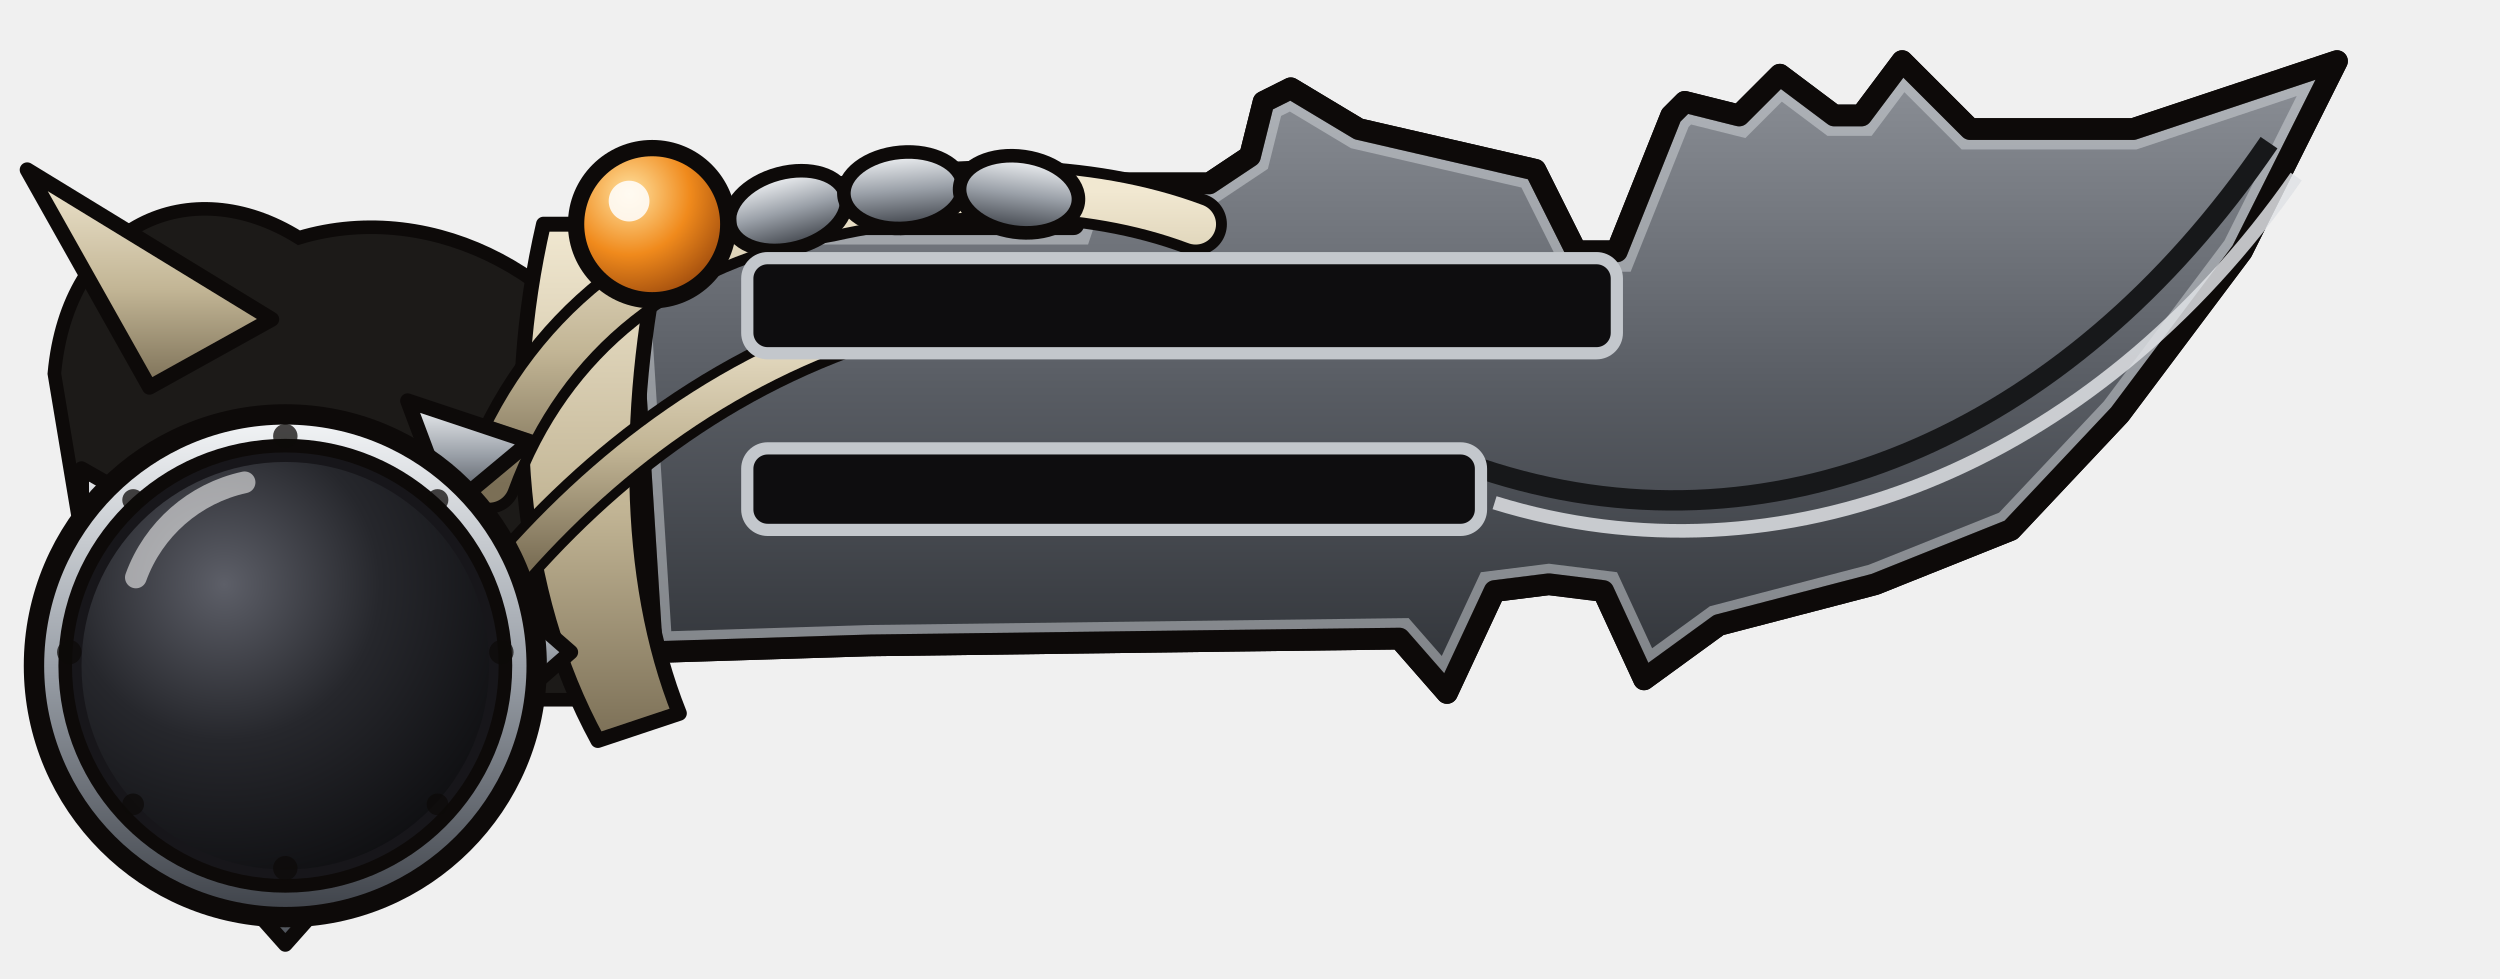
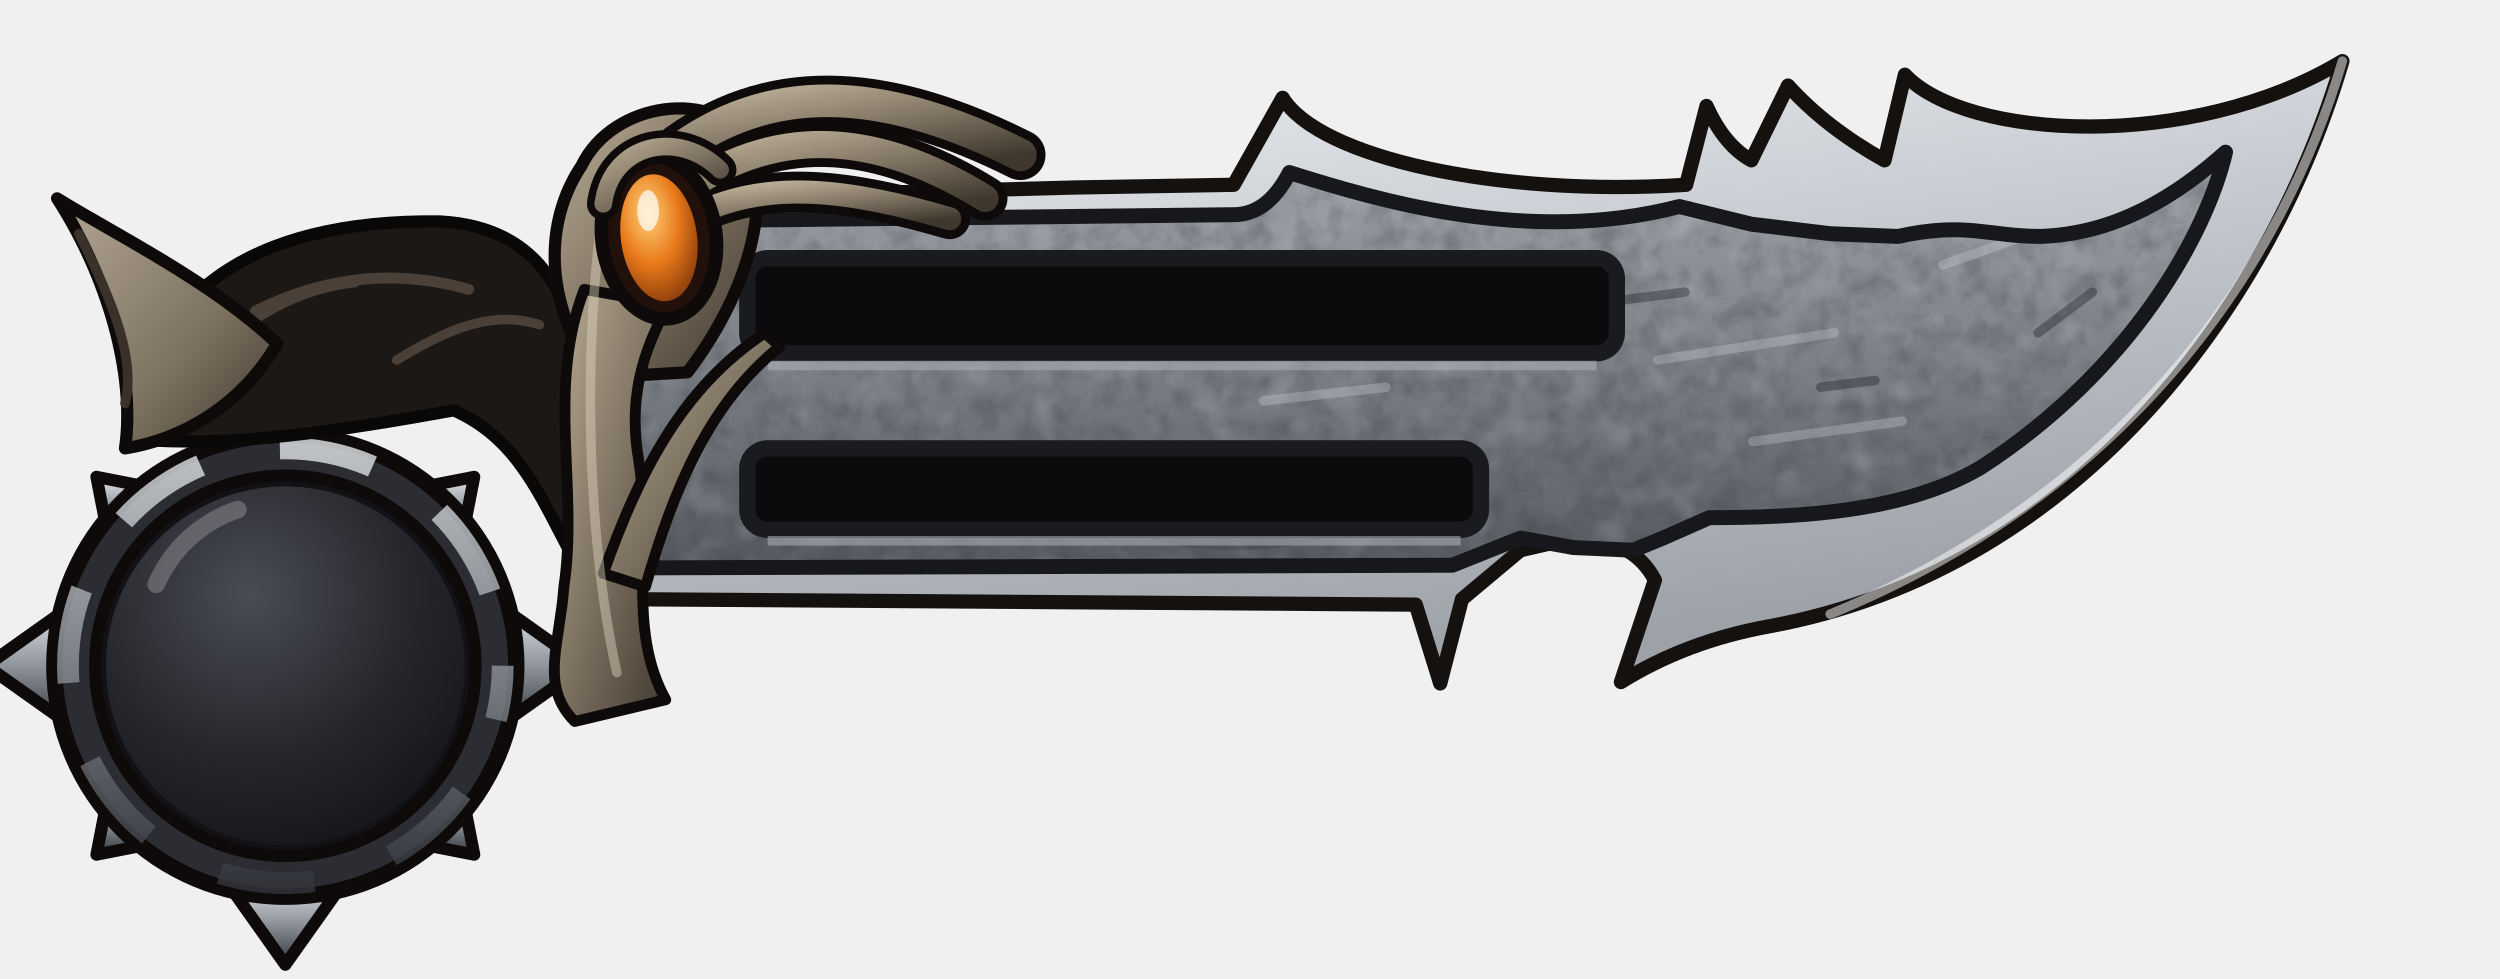
<svg xmlns="http://www.w3.org/2000/svg" viewBox="0 0 184 72" width="184" height="72">
  <defs>
-     <linearGradient id="blade" x1="0" y1="0" x2="0" y2="1">
-       <stop offset="0" stop-color="#8d9198" />
-       <stop offset="0.5" stop-color="#5a5e65" />
-       <stop offset="1" stop-color="#2f3237" />
+     <linearGradient id="face" x1="0" y1="0" x2="0" y2="1">
+       <stop offset="0" stop-color="#9ea3aa" />
+       <stop offset="0.5" stop-color="#7c8087" />
+       <stop offset="1" stop-color="#565960" />
    </linearGradient>
-     <linearGradient id="rod" x1="0" y1="0" x2="0" y2="1">
-       <stop offset="0" stop-color="#6a6f76" />
-       <stop offset="1" stop-color="#2a2d32" />
+     <linearGradient id="bevel" x1="0" y1="0" x2="0.35" y2="1">
+       <stop offset="0" stop-color="#eceef1" />
+       <stop offset="0.5" stop-color="#c4c8ce" />
+       <stop offset="1" stop-color="#9da1a8" />
    </linearGradient>
    <linearGradient id="silver" x1="0" y1="0" x2="0" y2="1">
-       <stop offset="0" stop-color="#f4f6f8" />
-       <stop offset="0.5" stop-color="#9aa0a8" />
-       <stop offset="1" stop-color="#3d4148" />
+       <stop offset="0" stop-color="#e4e7ea" />
+       <stop offset="0.5" stop-color="#8f959c" />
+       <stop offset="1" stop-color="#33363c" />
    </linearGradient>
-     <linearGradient id="bone" x1="0" y1="0" x2="0" y2="1">
-       <stop offset="0" stop-color="#f1e8d1" />
-       <stop offset="0.55" stop-color="#c2b595" />
-       <stop offset="1" stop-color="#7b6f56" />
+     <linearGradient id="bone" x1="0" y1="0" x2="1" y2="1">
+       <stop offset="0" stop-color="#b9ab94" />
+       <stop offset="0.5" stop-color="#7f7362" />
+       <stop offset="1" stop-color="#40382f" />
    </linearGradient>
-     <radialGradient id="sphere" cx="0.35" cy="0.3" r="0.85">
-       <stop offset="0" stop-color="#5d5f68" />
-       <stop offset="0.45" stop-color="#26272c" />
-       <stop offset="1" stop-color="#0a0a0c" />
+     <linearGradient id="ear" x1="0" y1="0" x2="1" y2="1">
+       <stop offset="0" stop-color="#b3a794" />
+       <stop offset="0.6" stop-color="#7d725f" />
+       <stop offset="1" stop-color="#3f372f" />
+     </linearGradient>
+     <radialGradient id="sphere" cx="0.4" cy="0.3" r="0.9">
+       <stop offset="0" stop-color="#4a4c54" />
+       <stop offset="0.5" stop-color="#26272c" />
+       <stop offset="1" stop-color="#0d0d10" />
    </radialGradient>
-     <radialGradient id="gem" cx="0.35" cy="0.3" r="0.8">
-       <stop offset="0" stop-color="#ffe2a0" />
-       <stop offset="0.5" stop-color="#f08a1c" />
-       <stop offset="1" stop-color="#8f3f0a" />
+     <radialGradient id="gem" cx="0.4" cy="0.3" r="0.8">
+       <stop offset="0" stop-color="#ffd27a" />
+       <stop offset="0.5" stop-color="#e8791a" />
+       <stop offset="1" stop-color="#7a3208" />
    </radialGradient>
-     <clipPath id="bladeClip">
-       <path d="M158 31 L191 31 L192 28 L201 28 L204 26 L205 22 L207 21 L212 24 L225 27 L228 33 L231 33 L235 23 L236 22 L240 23 L243 20 L247 23 L249 23 L252 19 L257 24 L269 24 L284 19 L283 21 L277 33 L268 45 L260 53.5 L250 57.5 L238.5 60.5 L233 64.5 L230 58 L226 57.5 L222 58 L218.5 65.5 L215 61.5 L176 62 L160 62.5 Z" />
+     <clipPath id="faceClip">
+       <path d="M158.0 30.8 L202.8 30.3 Q205.3 30.3 206.9 27.2 C213.3 29.2 224.4 32.6 235.6 29.7 L240.9 31.0 L246.7 31.7 L251.7 31.9 C256.7 30.8 258.3 31.9 262.2 31.9 C267.8 31.7 272.2 28.9 275.8 25.7 C274.4 31.7 268.9 41.7 257.8 48.9 C252.2 52.2 244.4 52.6 237.8 52.6 L234.4 54.1 L232.2 55.0 L227.8 54.8 L223.9 54.1 L218.9 56.1 L158.0 56.3 Z" />
    </clipPath>
+     <filter id="grain" x="0" y="0" width="100%" height="100%">
+       <feTurbulence type="fractalNoise" baseFrequency="0.55" numOctaves="3" seed="7" result="n" />
+       <feColorMatrix in="n" type="matrix" values="0 0 0 0 0.05  0 0 0 0 0.05  0 0 0 0 0.06  0 0 0 0.7 -0.28" result="d" />
+       <feComposite in="d" in2="SourceAlpha" operator="in" />
+     </filter>
+     <filter id="grainLight" x="0" y="0" width="100%" height="100%">
+       <feTurbulence type="fractalNoise" baseFrequency="0.4" numOctaves="2" seed="21" result="n" />
+       <feColorMatrix in="n" type="matrix" values="0 0 0 0 0.9  0 0 0 0 0.92  0 0 0 0 0.95  0 0 0 1.0 -0.52" result="d" />
+       <feComposite in="d" in2="SourceAlpha" operator="in" />
+     </filter>
  </defs>
  <g transform="translate(-112 -14.5)">
-     <path d="M116 42 C117 31 126 27 134 32 C144 29 155 35 159 45 L160 66 L120 66 Z" fill="#1c1a18" stroke="#0d0a09" stroke-width="1" />
-     <path d="M158 31 L191 31 L192 28 L201 28 L204 26 L205 22 L207 21 L212 24 L225 27 L228 33 L231 33 L235 23 L236 22 L240 23 L243 20 L247 23 L249 23 L252 19 L257 24 L269 24 L284 19 L283 21 L277 33 L268 45 L260 53.5 L250 57.5 L238.5 60.5 L233 64.5 L230 58 L226 57.5 L222 58 L218.5 65.5 L215 61.5 L176 62 L160 62.5 Z" fill="url(#blade)" stroke="#0d0a09" stroke-width="1.6" stroke-linejoin="round" />
-     <path d="M158 31 L191 31 L192 28 L201 28 L204 26 L205 22 L207 21 L212 24 L225 27 L228 33 L231 33 L235 23 L236 22 L240 23 L243 20 L247 23 L249 23 L252 19 L257 24 L269 24 L284 19 L283 21 L277 33 L268 45 L260 53.5 L250 57.5 L238.5 60.5 L233 64.5 L230 58 L226 57.5 L222 58 L218.5 65.5 L215 61.5 L176 62 L160 62.5 Z" fill="none" stroke="#d3d6da" stroke-opacity="0.5" stroke-width="3" clip-path="url(#bladeClip)" />
-     <path d="M158 31 L191 31 L192 28 L201 28 L204 26 L205 22 L207 21 L212 24 L225 27 L228 33 L231 33 L235 23 L236 22 L240 23 L243 20 L247 23 L249 23 L252 19 L257 24 L269 24 L284 19 L283 21 L277 33 L268 45 L260 53.5 L250 57.5 L238.5 60.5 L233 64.5 L230 58 L226 57.5 L222 58 L218.5 65.5 L215 61.5 L176 62 L160 62.5 Z" fill="none" stroke="#0d0a09" stroke-width="1.6" stroke-linejoin="round" />
-     <path d="M221 49 C242 56 264 47 279 25" fill="none" stroke="#17181a" stroke-width="1.5" />
-     <path d="M222 51.5 C243 58 266 49 281 27.5" fill="none" stroke="#dfe2e5" stroke-opacity="0.85" stroke-width="1" />
-     <path d="M152 31 C149 44 150 58 156 69 L162 67 C158 57 158 44 161 31 Z" fill="url(#bone)" stroke="#0d0a09" stroke-width="1.1" stroke-linejoin="round" />
-     <g fill="none" stroke="#0d0a09" stroke-linecap="round">
-       <path d="M148 50 C152 39 161 32 173 30 C182 28 192 28 200 31" stroke-width="4.6" />
-       <path d="M150 56 C158 47 168 40 181 37" stroke-width="3.6" />
+     <path d="M158.0 29.2 L191.1 28.3 L202.8 28.1 L206.4 21.7 C209.1 26.1 222.2 29.0 236.1 28.1 L237.6 22.3 Q238.9 25.2 240.9 26.3 L243.6 20.8 Q246.4 23.9 250.7 26.3 L252.2 20.0 C256.7 24.8 273.3 25.7 284.4 19.0 C279.4 36.1 265.6 56.3 242.2 60.6 Q236.1 61.7 231.3 64.7 L233.8 57.2 Q232.2 54.1 227.8 54.1 L223.9 55.0 L219.6 58.6 L218.0 64.8 L216.2 59.0 L158.0 58.6 Z" fill="url(#bevel)" stroke="#14110f" stroke-width="1.05" stroke-linejoin="round" />
+     <path d="M158.0 30.8 L202.8 30.3 Q205.3 30.3 206.9 27.2 C213.3 29.2 224.4 32.6 235.6 29.7 L240.9 31.0 L246.7 31.7 L251.7 31.9 C256.7 30.8 258.3 31.9 262.2 31.9 C267.8 31.7 272.2 28.9 275.8 25.7 C274.4 31.7 268.9 41.7 257.8 48.9 C252.2 52.2 244.4 52.6 237.8 52.6 L234.4 54.1 L232.2 55.0 L227.8 54.8 L223.9 54.1 L218.9 56.1 L158.0 56.3 Z" fill="url(#face)" />
+     <rect x="150" y="14" width="140" height="60" filter="url(#grain)" clip-path="url(#faceClip)" />
+     <rect x="150" y="14" width="140" height="60" filter="url(#grainLight)" clip-path="url(#faceClip)" opacity="0.4" />
+     <g clip-path="url(#faceClip)" fill="none" stroke-linecap="round">
+       <path d="M234 41 L247 39 M241 47 L252 45.5 M255 34 L262 31.5 M205 44 L214 43" stroke="#e3e6e9" stroke-opacity="0.26" stroke-width="0.7" />
+       <path d="M228 37 L236 36 M246 43 L250 42.5 M262 39 L266 36" stroke="#15161a" stroke-opacity="0.35" stroke-width="0.7" />
+       <ellipse cx="203" cy="52" rx="9" ry="3" fill="#15161a" fill-opacity="0.14" stroke="none" />
    </g>
-     <g fill="none" stroke="url(#bone)" stroke-linecap="round">
-       <path d="M148 50 C152 39 161 32 173 30 C182 28 192 28 200 31" stroke-width="3" />
-       <path d="M150 56 C158 47 168 40 181 37" stroke-width="2.2" />
+     <path d="M158.0 30.8 L202.8 30.3 Q205.3 30.3 206.9 27.2 C213.3 29.2 224.4 32.6 235.6 29.7 L240.9 31.0 L246.7 31.7 L251.7 31.9 C256.7 30.8 258.3 31.9 262.2 31.9 C267.8 31.7 272.2 28.9 275.8 25.7 C274.4 31.7 268.9 41.7 257.8 48.9 C252.2 52.2 244.4 52.6 237.8 52.6 L234.4 54.1 L232.2 55.0 L227.8 54.8 L223.9 54.1 L218.9 56.1 L158.0 56.3 Z" fill="none" stroke="#17181b" stroke-width="1.1" stroke-linejoin="round" />
+     <path d="M284.4 19.0 C280.0 33.9 268.9 50.6 246.7 59.7" fill="none" stroke="#fff" stroke-opacity="0.5" stroke-width="0.7" stroke-linecap="round" />
+     <rect x="167" y="33.5" width="64" height="7" rx="1.5" fill="#0b0b0d" stroke="#1a1b1e" stroke-width="1.2" />
+     <path d="M168.5 41.4 L229.5 41.4" stroke="#aeb2b8" stroke-opacity="0.55" stroke-width="0.7" />
+     <rect x="167" y="47.5" width="54" height="6" rx="1.5" fill="#0b0b0d" stroke="#1a1b1e" stroke-width="1.2" />
+     <path d="M168.5 54.3 L219.5 54.3" stroke="#aeb2b8" stroke-opacity="0.55" stroke-width="0.7" />
+     <g fill="url(#silver)" stroke="#0d0a09" stroke-width="0.9" stroke-linejoin="round">
+       <path d="M148.8 67.9 L155.0 63.5 L148.8 59.1 Z" />
+       <path d="M142.3 76.5 L146.9 77.4 L146.0 72.8 Z" />
+       <path d="M128.6 79.3 L133.0 85.5 L137.4 79.3 Z" />
+       <path d="M120.0 72.8 L119.1 77.4 L123.7 76.5 Z" />
+       <path d="M117.2 59.1 L111.0 63.5 L117.2 67.9 Z" />
+       <path d="M123.7 50.5 L119.1 49.6 L120.0 54.2 Z" />
+       <path d="M137.4 47.7 L133.0 41.5 L128.6 47.7 Z" />
+       <path d="M146.0 54.2 L146.9 49.6 L142.3 50.5 Z" />
    </g>
-     <g fill="url(#silver)" stroke="#0d0a09" stroke-width="1">
-       <ellipse cx="170" cy="30" rx="4.4" ry="2.8" transform="rotate(-15 170 30)" />
-       <ellipse cx="178.5" cy="28.5" rx="4.4" ry="2.8" transform="rotate(-5 178.5 28.5)" />
-       <ellipse cx="187" cy="28.8" rx="4.4" ry="2.8" transform="rotate(8 187 28.8)" />
+     <circle cx="133.0" cy="63.5" r="17.0" fill="#2b2d33" stroke="#0d0a09" stroke-width="1.2" />
+     <circle cx="133.0" cy="63.5" r="16.0" fill="none" stroke="url(#silver)" stroke-width="1.6" stroke-opacity="0.8" stroke-dasharray="7 6" stroke-dashoffset="3" />
+     <circle cx="133.0" cy="63.5" r="14.0" fill="#121116" stroke="#0d0a09" stroke-width="0.9" />
+     <circle cx="133.0" cy="63.5" r="13.2" fill="url(#sphere)" />
+     <path d="M123.5 57.5 A10 10 0 0 1 129.5 52" fill="none" stroke="#fff" stroke-opacity="0.22" stroke-width="1.3" stroke-linecap="round" />
+     <path d="M121.7 46.8 C122.5 36.4 130.3 30.6 144.4 30.8 C151.7 31.2 155.0 36.4 154.6 45.2 L154.2 55.6 C151.7 50.9 150.1 46.8 145.4 44.7 C137.1 46.2 128.8 47.5 121.7 46.8 Z" fill="#1b1816" stroke="#0a0807" stroke-width="0.9" stroke-linejoin="round" />
+     <path d="M125.6 42.1 C130.8 37.4 134.0 35.8 138.1 35.3 M141.2 41.0 C145.4 38.4 148.5 37.4 151.7 38.4" fill="none" stroke="#4a4038" stroke-width="0.7" stroke-linecap="round" />
+     <path d="M130.8 37.4 C136.0 34.8 141.2 34.3 146.5 35.8" fill="none" stroke="#4a4038" stroke-width="0.8" stroke-linecap="round" />
+     <path d="M116.2 29.1 C120.4 31.7 127.7 35.3 132.4 39.8 C129.8 44.2 125.6 46.8 121.2 47.5 C122.0 42.1 119.9 34.8 116.2 29.1 Z" fill="url(#ear)" stroke="#0d0a09" stroke-width="0.9" stroke-linejoin="round" />
+     <path d="M117.8 31.7 C120.4 36.9 122.0 41.0 121.2 44.2" fill="none" stroke="#3a322a" stroke-width="0.7" stroke-linecap="round" />
+     <path d="M154.8 26.7 C157.1 21.9 164.7 21.0 167.1 25.0 C168.9 29.8 166.8 36.4 162.6 41.9 L155.8 42.3 C151.5 35.8 152.5 30.1 154.8 26.7 Z" fill="url(#bone)" stroke="#0d0a09" stroke-width="0.9" stroke-linejoin="round" />
+     <path d="M155.0 35.8 C152.2 43.1 154.6 50.4 153.5 57.7 C153.2 61.9 151.7 65.0 154.3 67.6 L161.0 66.0 C158.1 60.8 160.0 54.6 159.0 48.3 C158.1 43.1 159.8 39.5 161.2 36.9 Z" fill="url(#bone)" stroke="#0d0a09" stroke-width="0.8" stroke-linejoin="round" />
+     <path d="M156.4 56.7 C159.0 49.4 162.1 43.1 168.3 39.0 L169.4 40.0 C164.2 44.2 161.6 50.4 159.5 57.7 Z" fill="url(#bone)" stroke="#0d0a09" stroke-width="0.8" stroke-linejoin="round" />
+     <path d="M156.4 29.6 C154.8 41.0 155.3 54.6 157.4 64.0" fill="none" stroke="#e1d6c0" stroke-opacity="0.45" stroke-width="0.7" stroke-linecap="round" />
+     <g fill="none" stroke-linecap="round">
+       <path d="M162.1 25.4 C169.4 20.2 177.7 21.2 187.1 25.9" stroke="#0d0a09" stroke-width="3.7" />
+       <path d="M163.1 28.0 C170.4 23.3 177.7 24.9 184.5 29.1" stroke="#0d0a09" stroke-width="3.3" />
+       <path d="M162.6 30.6 C168.3 27.5 174.6 28.5 181.9 30.6" stroke="#0d0a09" stroke-width="3.0" />
+       <path d="M162.1 25.4 C169.4 20.2 177.7 21.2 187.1 25.9" stroke="url(#bone)" stroke-width="2.4" />
+       <path d="M163.1 28.0 C170.4 23.3 177.7 24.9 184.5 29.1" stroke="url(#bone)" stroke-width="2.0" />
+       <path d="M162.6 30.6 C168.3 27.5 174.6 28.5 181.9 30.6" stroke="url(#bone)" stroke-width="1.7" />
    </g>
-     <rect x="167" y="33.5" width="64" height="7" rx="1.5" fill="#0e0d0f" stroke="#c3c7cc" stroke-width="0.9" />
-     <rect x="167" y="47.5" width="54" height="6" rx="1.5" fill="#0e0d0f" stroke="#c3c7cc" stroke-width="0.9" />
-     <g stroke="#0d0a09" stroke-linejoin="round" stroke-width="1.1" fill="url(#silver)">
-       <path d="M114 27 L123 43 L132 38 Z" fill="url(#bone)" />
-       <path d="M133 84 L125 75 L141 75 Z" />
-       <path d="M154 62.5 L146 55.5 L146 69.5 Z" />
-       <path d="M118 49 L125 53 L118 59 Z" />
-       <path d="M151 47 L145 52 L142 44 Z" />
-     </g>
-     <circle cx="133" cy="63.5" r="18.5" fill="url(#silver)" stroke="#0d0a09" stroke-width="1.5" />
-     <circle cx="133" cy="63.5" r="16.2" fill="#17161a" stroke="#0d0a09" stroke-width="1" />
-     <circle cx="133" cy="63.5" r="15" fill="url(#sphere)" />
-     <g fill="#0d0a09" fill-opacity="0.75">
-       <circle cx="133" cy="46.6" r="0.9" />
-       <circle cx="133" cy="78.4" r="0.9" />
-       <circle cx="117.1" cy="62.5" r="0.9" />
-       <circle cx="148.9" cy="62.5" r="0.9" />
-       <circle cx="121.8" cy="51.3" r="0.8" />
-       <circle cx="144.2" cy="51.3" r="0.8" />
-       <circle cx="121.8" cy="73.7" r="0.8" />
-       <circle cx="144.2" cy="73.7" r="0.8" />
-     </g>
-     <path d="M122 57 A11 11 0 0 1 130 50" fill="none" stroke="#fff" stroke-opacity="0.55" stroke-width="1.6" stroke-linecap="round" />
-     <circle cx="160" cy="31" r="5.6" fill="url(#gem)" stroke="#0d0a09" stroke-width="1.2" />
-     <circle cx="158.3" cy="29.3" r="1.5" fill="#fff" fill-opacity="0.85" />
+     <ellipse cx="160.5" cy="32" rx="4.2" ry="6" transform="rotate(-8 160.5 32)" fill="#22100a" stroke="#0d0a09" stroke-width="1" />
+     <path d="M156.4 29.5 C157 25 162 24 165 27" fill="none" stroke="#0d0a09" stroke-width="2.4" stroke-linecap="round" />
+     <path d="M156.4 29.5 C157 25 162 24 165 27" fill="none" stroke="url(#bone)" stroke-width="1.3" stroke-linecap="round" />
+     <ellipse cx="160.5" cy="32" rx="2.8" ry="4.7" transform="rotate(-8 160.5 32)" fill="url(#gem)" />
+     <ellipse cx="159.7" cy="30" rx="0.8" ry="1.5" fill="#fff" fill-opacity="0.7" />
  </g>
</svg>
